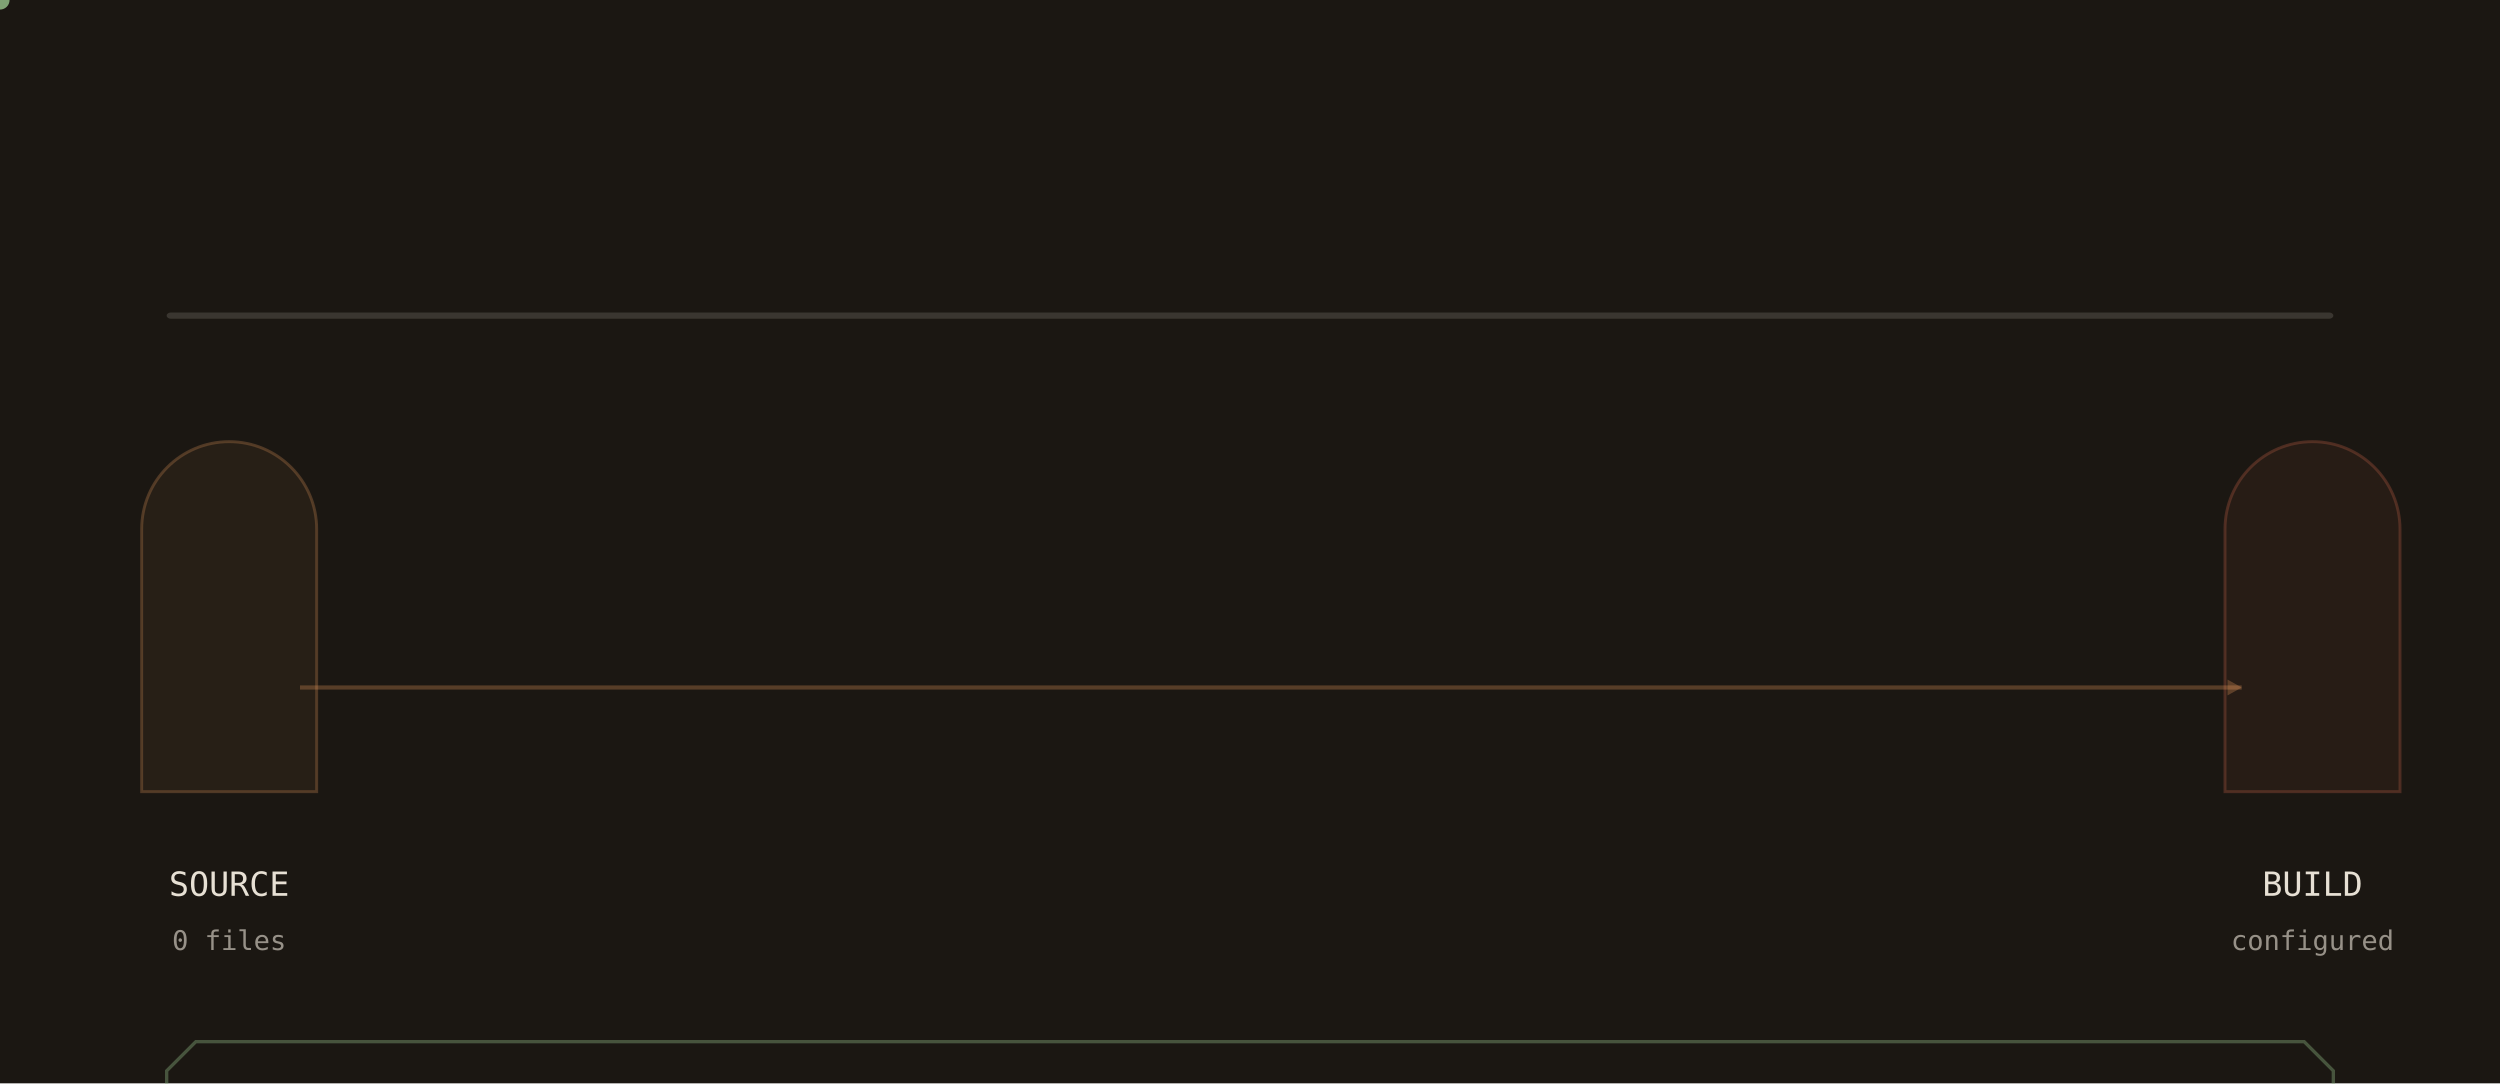
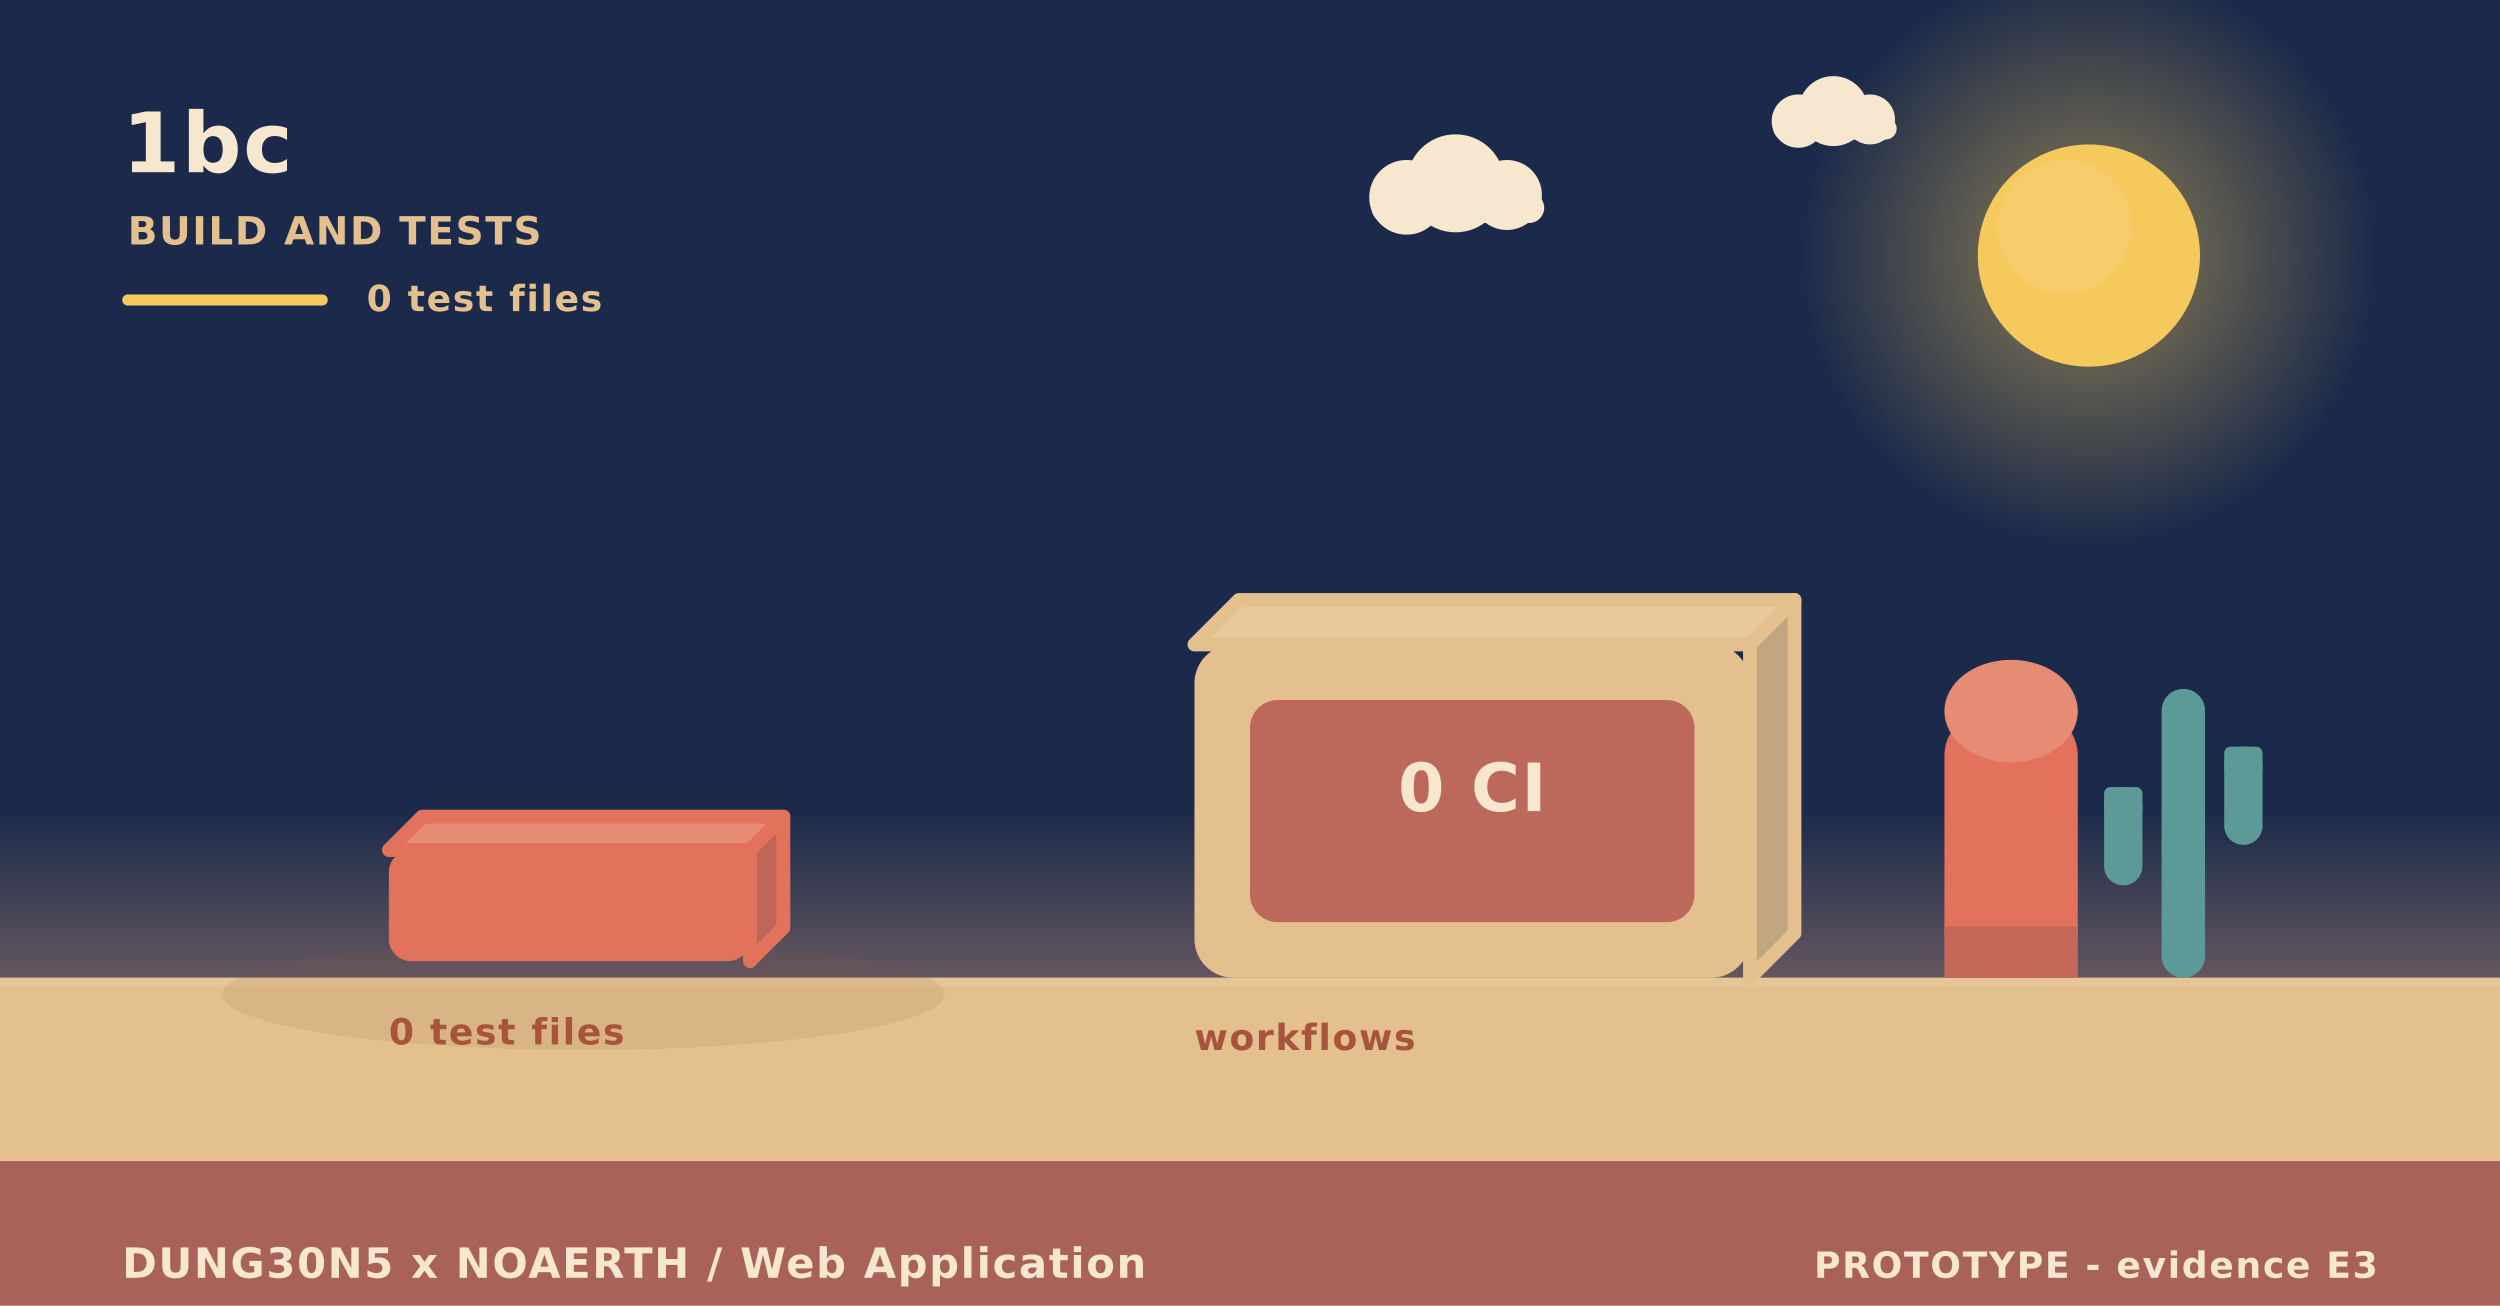
- <svg xmlns="http://www.w3.org/2000/svg" viewBox="0 0 1200 520" width="1200" height="520" role="img" aria-label="1bc build evidence">
-   <rect width="1200" height="520" fill="#1b1712" />
-   <defs>
-     <linearGradient id="gb" x1="0" y1="0" x2="1" y2="1">
-       <stop offset="0%" stop-color="#f4a261" />
-       <stop offset="100%" stop-color="#e76f51" />
-     </linearGradient>
-   </defs>
-   <rect x="80.00" y="150.00" width="1040.00" height="3.00" rx="2.00" fill="rgba(253,246,233,0.140)" opacity="1.00" />
-   <path d="M68.00,380.00 L68.00,254.00 A42.00,42.00 0 0 1 152.00,254.00 L152.00,380.00 Z" fill="rgba(244,162,97,0.100)" opacity="0.55" stroke="rgba(244,162,97,0.450)" stroke-width="1.4" />
-   <polygon points="-192.26,189.00 -136.83,221.00 -136.83,157.00 -192.26,125.00" fill="#506748" opacity="0.95" />
-   <polygon points="-247.68,221.00 -192.26,253.00 -192.26,189.00 -247.68,157.00" fill="#b4573f" opacity="0.95" />
-   <polygon points="-192.26,125.00 -136.83,157.00 -192.26,189.00 -247.68,157.00" fill="#f4a261" opacity="0.95" />
-   <text x="110" y="430" font-family="ui-monospace,Menlo,monospace" font-size="16" fill="rgba(253,246,233,0.900)" text-anchor="middle">SOURCE</text>
-   <text x="110" y="456" font-family="ui-monospace,Menlo,monospace" font-size="13" fill="rgba(253,246,233,0.550)" text-anchor="middle">0 files</text>
-   <path d="M1068.00,380.00 L1068.00,254.00 A42.00,42.00 0 0 1 1152.00,254.00 L1152.00,380.00 Z" fill="rgba(231,111,81,0.100)" opacity="0.55" stroke="rgba(231,111,81,0.450)" stroke-width="1.4" />
-   <polygon points="673.77,689.00 729.19,721.00 729.19,657.00 673.77,625.00" fill="#506748" opacity="0.95" />
-   <polygon points="618.34,721.00 673.77,753.00 673.77,689.00 618.34,657.00" fill="#b4573f" opacity="0.95" />
-   <polygon points="673.77,625.00 729.19,657.00 673.77,689.00 618.34,657.00" fill="#e76f51" opacity="0.95" />
-   <text x="1110" y="430" font-family="ui-monospace,Menlo,monospace" font-size="16" fill="rgba(253,246,233,0.900)" text-anchor="middle">BUILD</text>
-   <text x="1110" y="456" font-family="ui-monospace,Menlo,monospace" font-size="13" fill="rgba(253,246,233,0.550)" text-anchor="middle">configured</text>
-   <line x1="144.00" y1="330.00" x2="1076.00" y2="330.00" stroke="rgba(244,162,97,0.500)" stroke-width="2.00" opacity="0.55" />
-   <polygon points="1076.00,330.00 1069.20,326.20 1069.20,333.80" fill="rgba(244,162,97,0.500)" opacity="0.55" />
-   <g opacity="0.9">
-     <circle cx="0.00" cy="0.00" r="4.60" fill="#8ab17d" opacity="1.00" />
-     <animateTransform attributeName="transform" type="translate" values="144.00,330.00 1076.00,330.00" dur="5.267s" begin="0.0s" repeatCount="indefinite" />
-     <animateTransform attributeName="transform" type="translate" values="1076.00,330.00 144.00,330.00" dur="5.267s" begin="2.633s" repeatCount="indefinite" />
+ <svg xmlns="http://www.w3.org/2000/svg" width="900" height="470" viewBox="0 0 900 470" role="img" aria-label="1bc - how it is verified">
+   <linearGradient id="skyb" x1="0" y1="0" x2="0" y2="1">
+     <stop offset="0" stop-color="#1b2a4a" />
+     <stop offset="0.62" stop-color="#1b2a4a" />
+     <stop offset="1" stop-color="#f3ad8a" />
+   </linearGradient>
+   <rect width="900" height="470" fill="url(#skyb)" />
+   <radialGradient id="sunb">
+     <stop offset="0.35" stop-color="#f5c95c" stop-opacity="0.34" />
+     <stop offset="1" stop-color="#f5c95c" stop-opacity="0" />
+   </radialGradient>
+   <circle cx="752" cy="92" r="104" fill="url(#sunb)" />
+   <circle cx="752" cy="92" r="40" fill="#f5c95c" />
+   <circle cx="743.2" cy="81.6" r="24" fill="#f5d27e" opacity="0.5" />
+   <g>
+     <circle cx="524" cy="66" r="17.64" fill="#f6e7ce" />
+     <circle cx="506.36" cy="71.04" r="13.44" fill="#f6e7ce" />
+     <circle cx="542.48" cy="70.2" r="12.6" fill="#f6e7ce" />
+     <rect x="493.76" y="69.36" width="62.16" height="10.92" rx="5.46" fill="#f6e7ce" />
+     <animateTransform attributeName="transform" type="translate" values="0 0;24 0;0 0" dur="36s" begin="0s" repeatCount="indefinite" />
  </g>
-   <path d="M94.00,500.00 H1106.00 L1120.00,514.00 V546.00 L1106.00,560.00 H94.00 L80.00,546.00 V514.00 Z" fill="none" stroke="rgba(138,177,125,0.500)" stroke-width="1.60" opacity="0.80" />
-   <text x="600" y="536" font-family="ui-monospace,Menlo,monospace" font-size="16" fill="rgba(138,177,125,0.950)" text-anchor="middle">no test suite present in this repository — shown as measured, not implied</text>
+   <g>
+     <circle cx="660" cy="40" r="12.6" fill="#f6e7ce" />
+     <circle cx="647.4" cy="43.6" r="9.6" fill="#f6e7ce" />
+     <circle cx="673.2" cy="43" r="9" fill="#f6e7ce" />
+     <rect x="638.4" y="42.4" width="44.4" height="7.8" rx="3.9" fill="#f6e7ce" />
+     <animateTransform attributeName="transform" type="translate" values="0 0;-18 0;0 0" dur="46s" begin="3s" repeatCount="indefinite" />
+   </g>
+   <rect x="0" y="352" width="900" height="118" fill="#e3c08d" />
+   <rect x="0" y="352" width="900" height="3" fill="#e6c596" />
+   <text x="44" y="62" font-family="Verdana,DejaVu Sans,sans-serif" font-size="30" font-weight="700" letter-spacing="0.6" fill="#f6e7ce" text-anchor="start">1bc</text>
+   <text x="46" y="88" font-family="Verdana,DejaVu Sans,sans-serif" font-size="14" font-weight="700" letter-spacing="0.6" fill="#e3c08d" text-anchor="start">BUILD AND TESTS</text>
+   <rect x="44" y="106" width="74" height="4" rx="2" fill="#f5c95c" />
+   <text x="132" y="112" font-family="Verdana,DejaVu Sans,sans-serif" font-size="13" font-weight="700" letter-spacing="0.6" fill="#e3c08d" text-anchor="start">0 test files</text>
+   <ellipse cx="210" cy="358" rx="130" ry="20" fill="rgba(138,90,68,0.11)" />
+   <g>
+     <path d="M140,306 L270,306 L282,294 L152,294 Z" fill="#e68c74" stroke="#e2725b" stroke-width="5" stroke-linejoin="round" />
+     <path d="M270,306 L282,294 L282,334 L270,346 Z" fill="#c06658" stroke="#e2725b" stroke-width="5" stroke-linejoin="round" />
+     <rect x="140" y="306" width="130" height="40" rx="8" fill="#e2725b" />
+     <animateTransform attributeName="transform" type="translate" values="0 10;0 0" dur="0.8s" begin="0.5s" fill="freeze" />
+   </g>
+   <text x="140" y="376" font-family="Verdana,DejaVu Sans,sans-serif" font-size="13" font-weight="700" letter-spacing="0.6" fill="#a8543c" text-anchor="start">0 test files</text>
+   <path d="M430,232 L630,232 L646,216 L446,216 Z" fill="#e7c99b" stroke="#e3c08d" stroke-width="5" stroke-linejoin="round" />
+   <path d="M630,232 L646,216 L646,336 L630,352 Z" fill="#c1a682" stroke="#e3c08d" stroke-width="5" stroke-linejoin="round" />
+   <rect x="430" y="232" width="200" height="120" rx="14" fill="#e3c08d" />
+   <rect x="450" y="252" width="160" height="80" rx="10" fill="#ba6458" opacity="0.94" />
+   <text x="530" y="292" font-family="Verdana,DejaVu Sans,sans-serif" font-size="24" font-weight="700" letter-spacing="0.6" fill="#f6e7ce" text-anchor="middle">0 CI</text>
+   <text x="430" y="378" font-family="Verdana,DejaVu Sans,sans-serif" font-size="13" font-weight="700" letter-spacing="0.6" fill="#a8543c" text-anchor="start">workflows</text>
+   <rect x="700" y="256" width="48" height="96" rx="16" fill="#e2725b" />
+   <ellipse cx="724" cy="256" rx="24" ry="18.46" fill="#e68c74" />
+   <rect x="700" y="333.54" width="48" height="18.46" fill="#c66859" />
+   <rect x="778.18" y="248" width="15.64" height="104" rx="7.82" fill="#5b9a97" />
+   <rect x="757.48" y="283.36" width="13.8" height="35.36" rx="6.9" fill="#5b9a97" />
+   <rect x="757.48" y="283.36" width="13.8" height="10.4" rx="2.3" fill="#5b9a97" />
+   <rect x="800.72" y="268.8" width="13.8" height="35.36" rx="6.9" fill="#5b9a97" />
+   <rect x="800.72" y="268.8" width="13.8" height="10.4" rx="2.3" fill="#5b9a97" />
+   <rect x="0" y="418" width="900" height="52" rx="0" fill="#a65c56" opacity="0.94" />
+   <text x="44" y="460" font-family="Verdana,DejaVu Sans,sans-serif" font-size="15" font-weight="700" letter-spacing="0.6" fill="#f6e7ce" text-anchor="start">DUNG30N5 x NOAERTH  /  Web Application</text>
+   <text x="856" y="460" font-family="Verdana,DejaVu Sans,sans-serif" font-size="13" font-weight="700" letter-spacing="0.6" fill="#f6e7ce" text-anchor="end">PROTOTYPE  -  evidence E3</text>
</svg>
